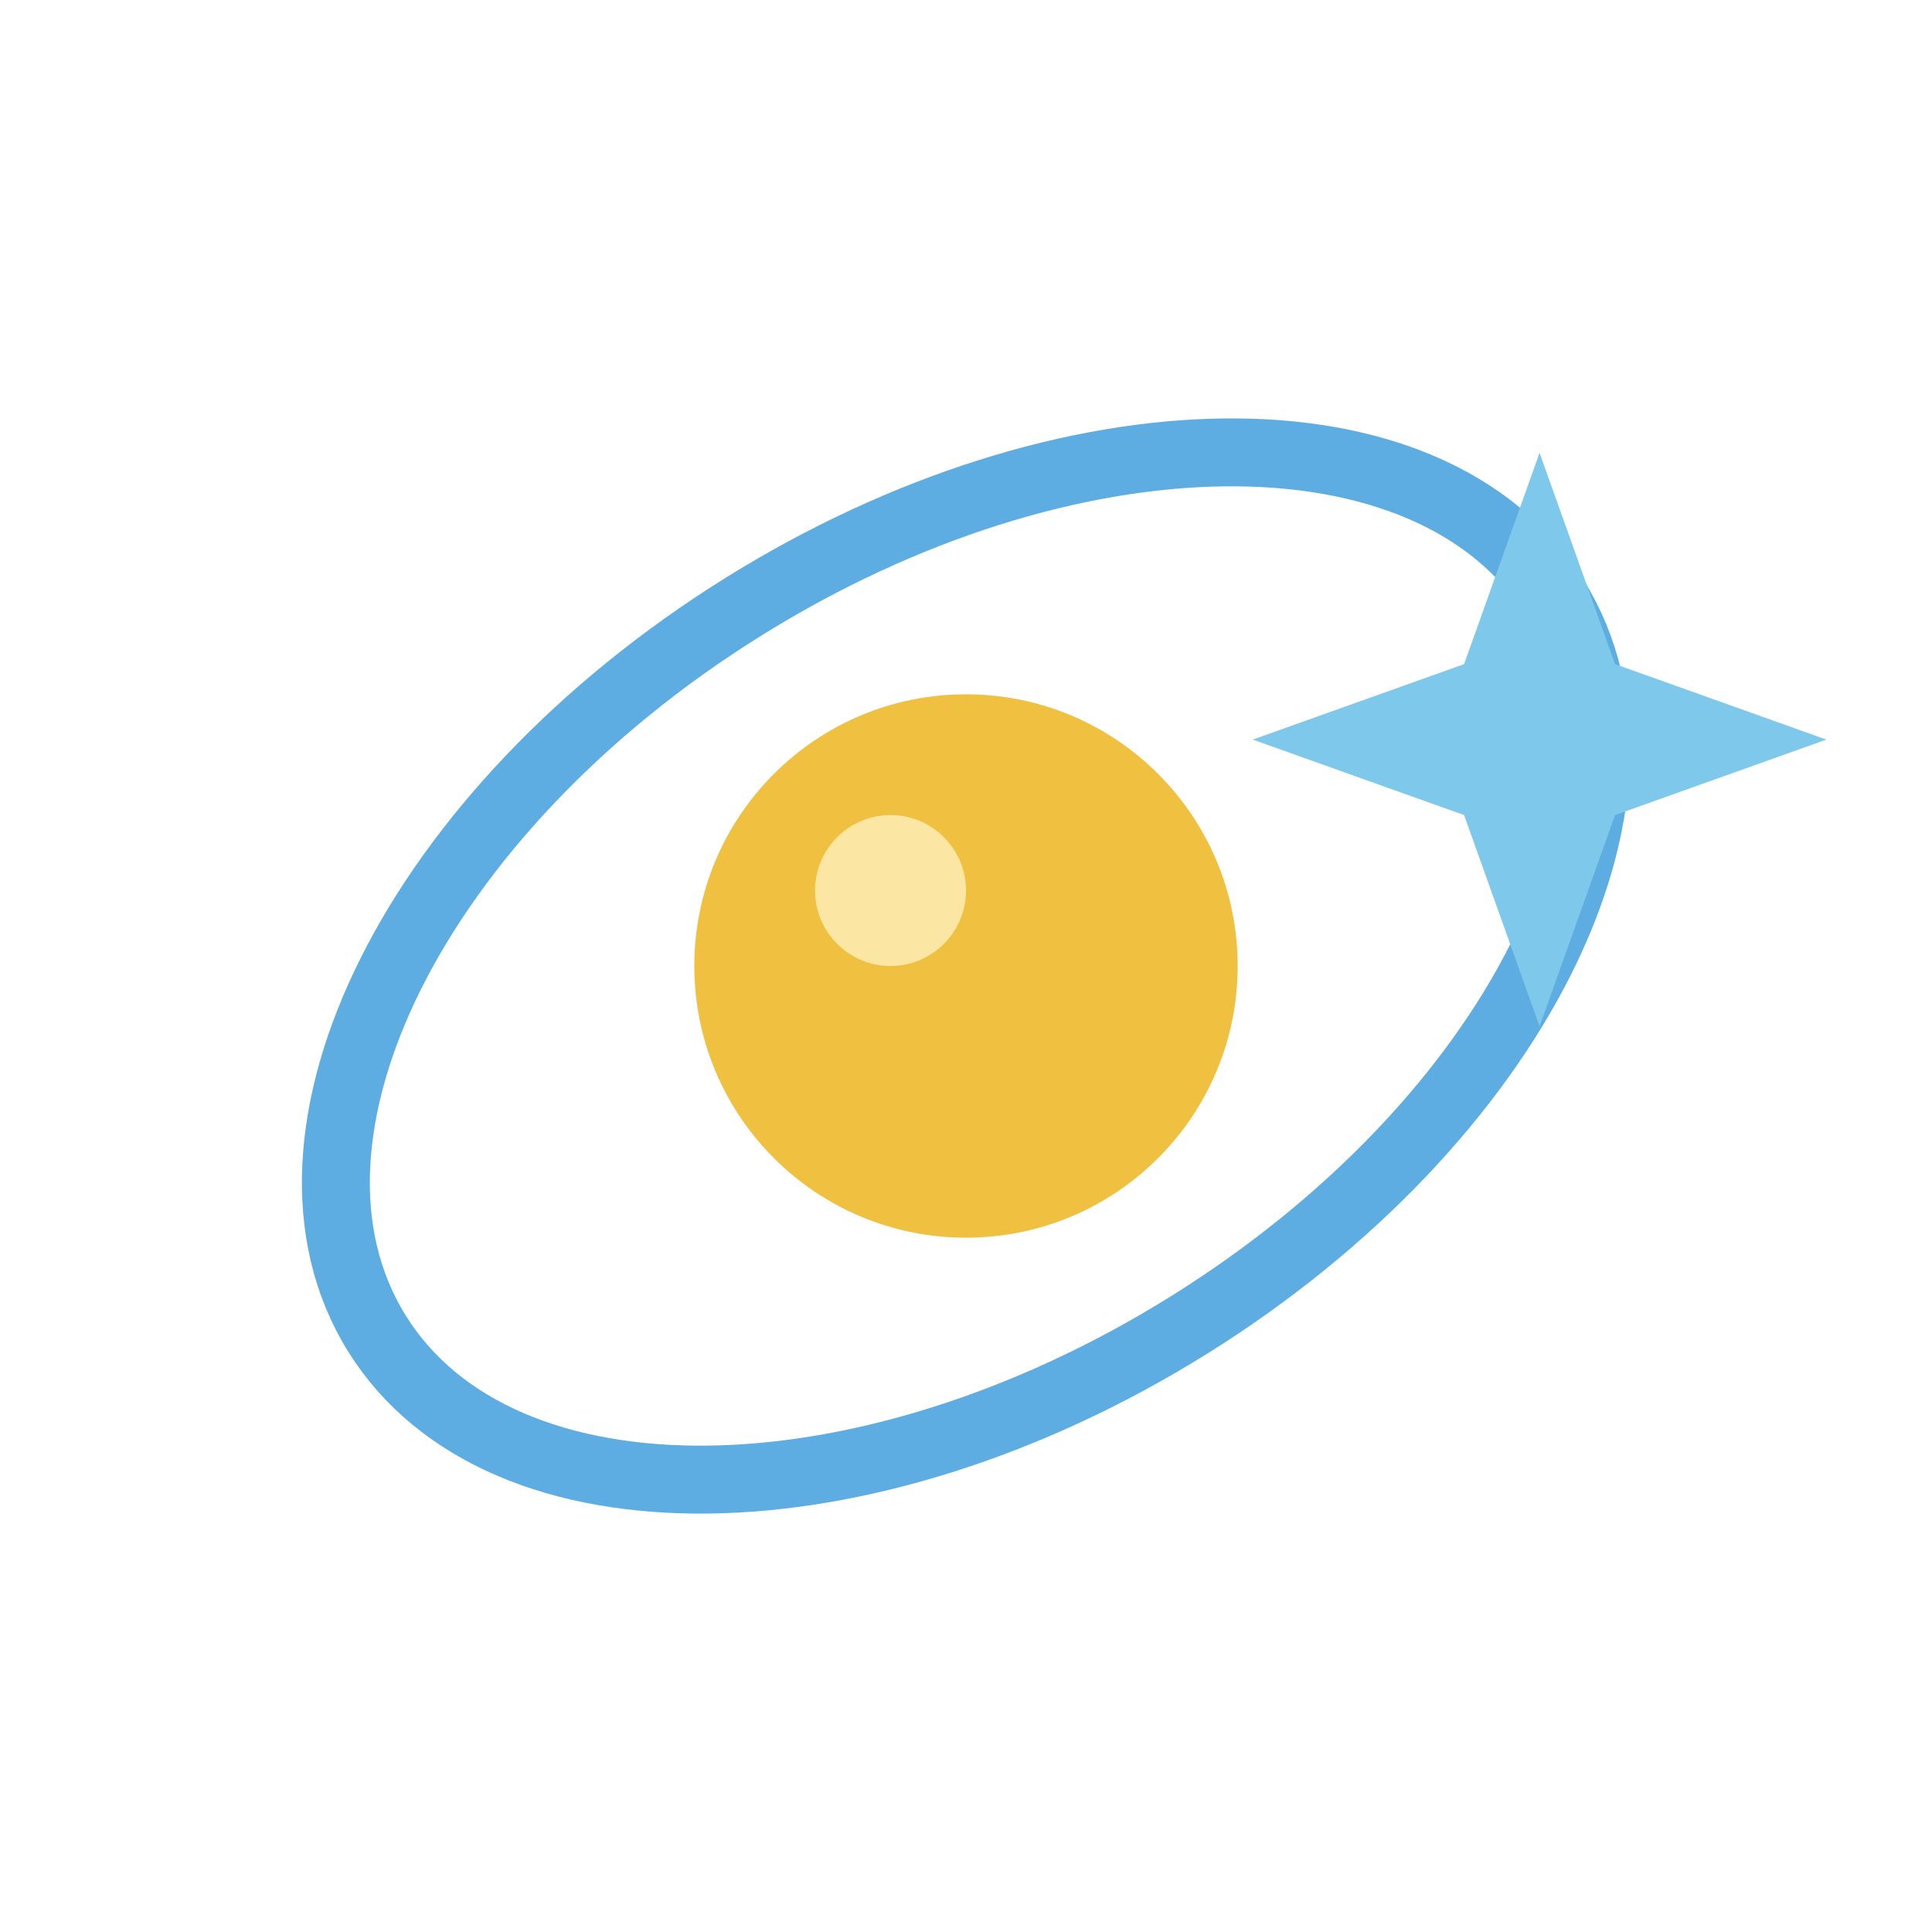
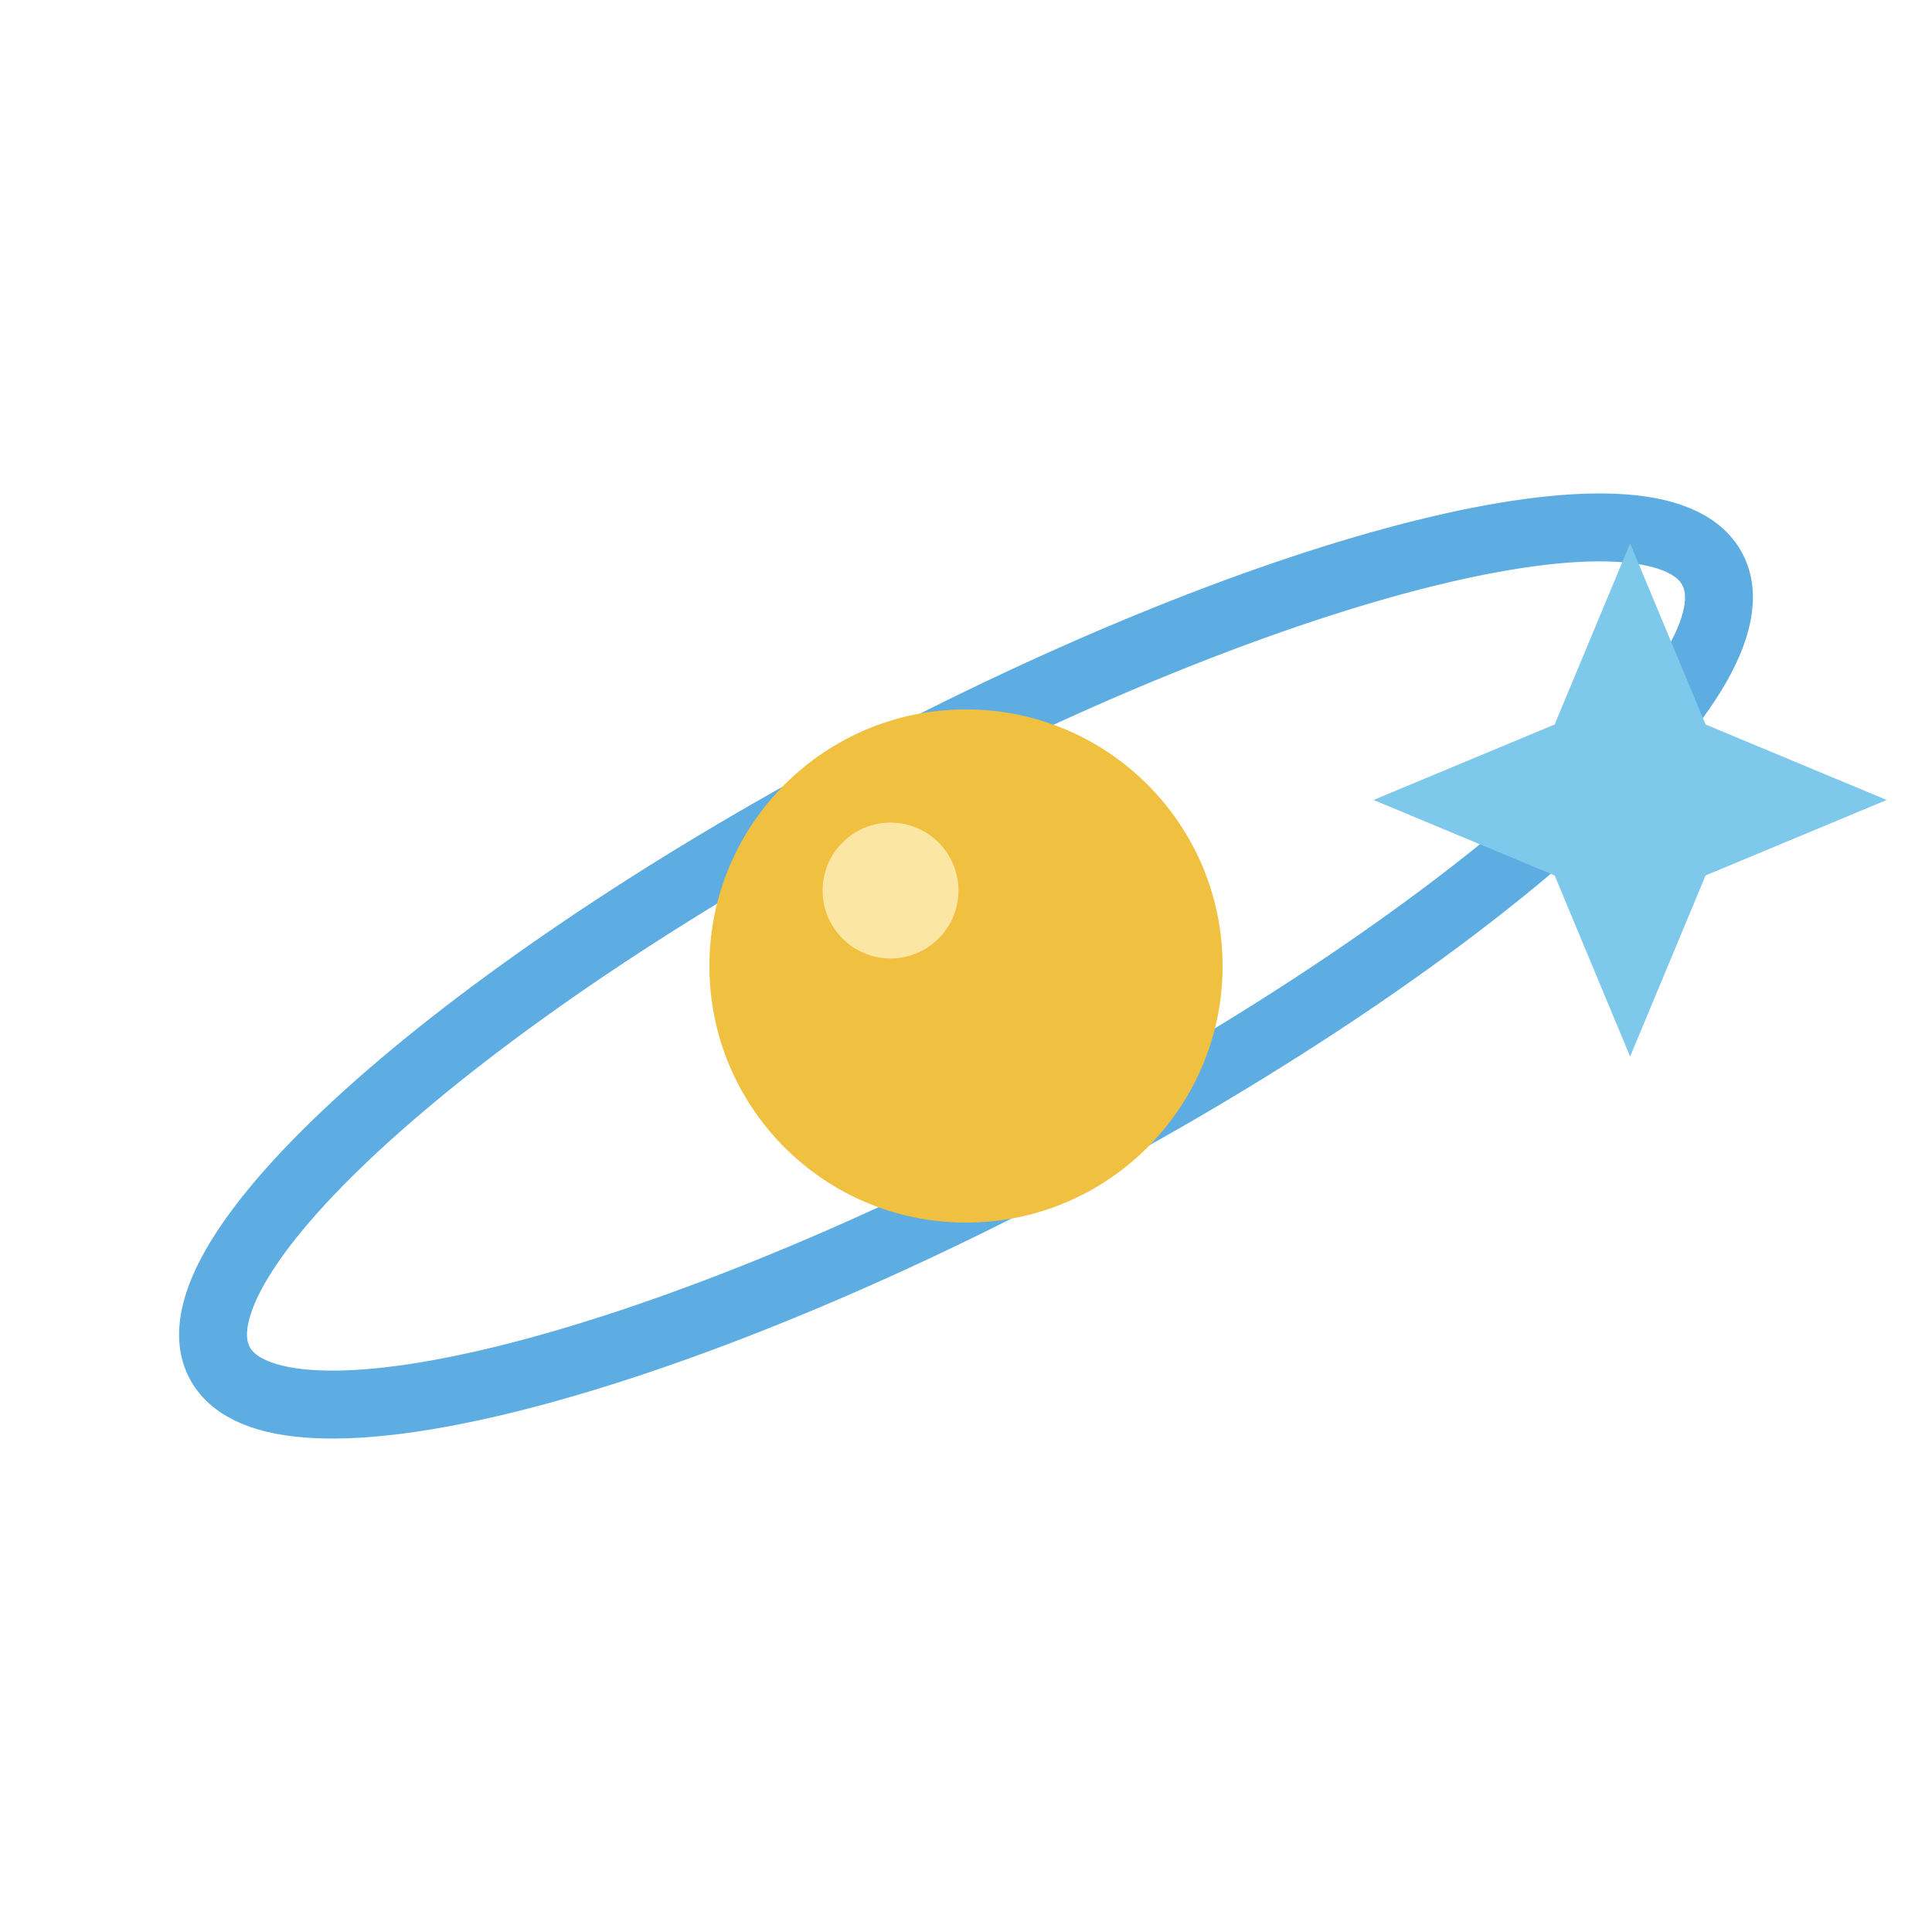
<svg xmlns="http://www.w3.org/2000/svg" viewBox="0 0 128 128" fill="none" role="img" aria-label="JosspaTech">
-   <ellipse cx="64" cy="64" rx="46" ry="28" stroke="#5DADE2" stroke-width="4.5" transform="rotate(-32 64 64)" />
-   <circle cx="64" cy="64" r="18" fill="#F0C040" />
-   <circle cx="59" cy="59" r="5" fill="#FFF3C4" opacity="0.75" />
-   <path d="M102 30 L107 44 L121 49 L107 54 L102 68 L97 54 L83 49 L97 44 Z" fill="#7EC8EB" />
+   <ellipse cx="64" cy="64" rx="56" ry="14" stroke="#5DADE2" stroke-width="4.5" transform="rotate(-28 64 64)" />
+   <circle cx="64" cy="64" r="17" fill="#F0C040" />
+   <circle cx="59" cy="59" r="4.5" fill="#FFF3C4" opacity="0.75" />
+   <path d="M108 36 L113 48 L125 53 L113 58 L108 70 L103 58 L91 53 L103 48 Z" fill="#7EC8EB" />
</svg>
